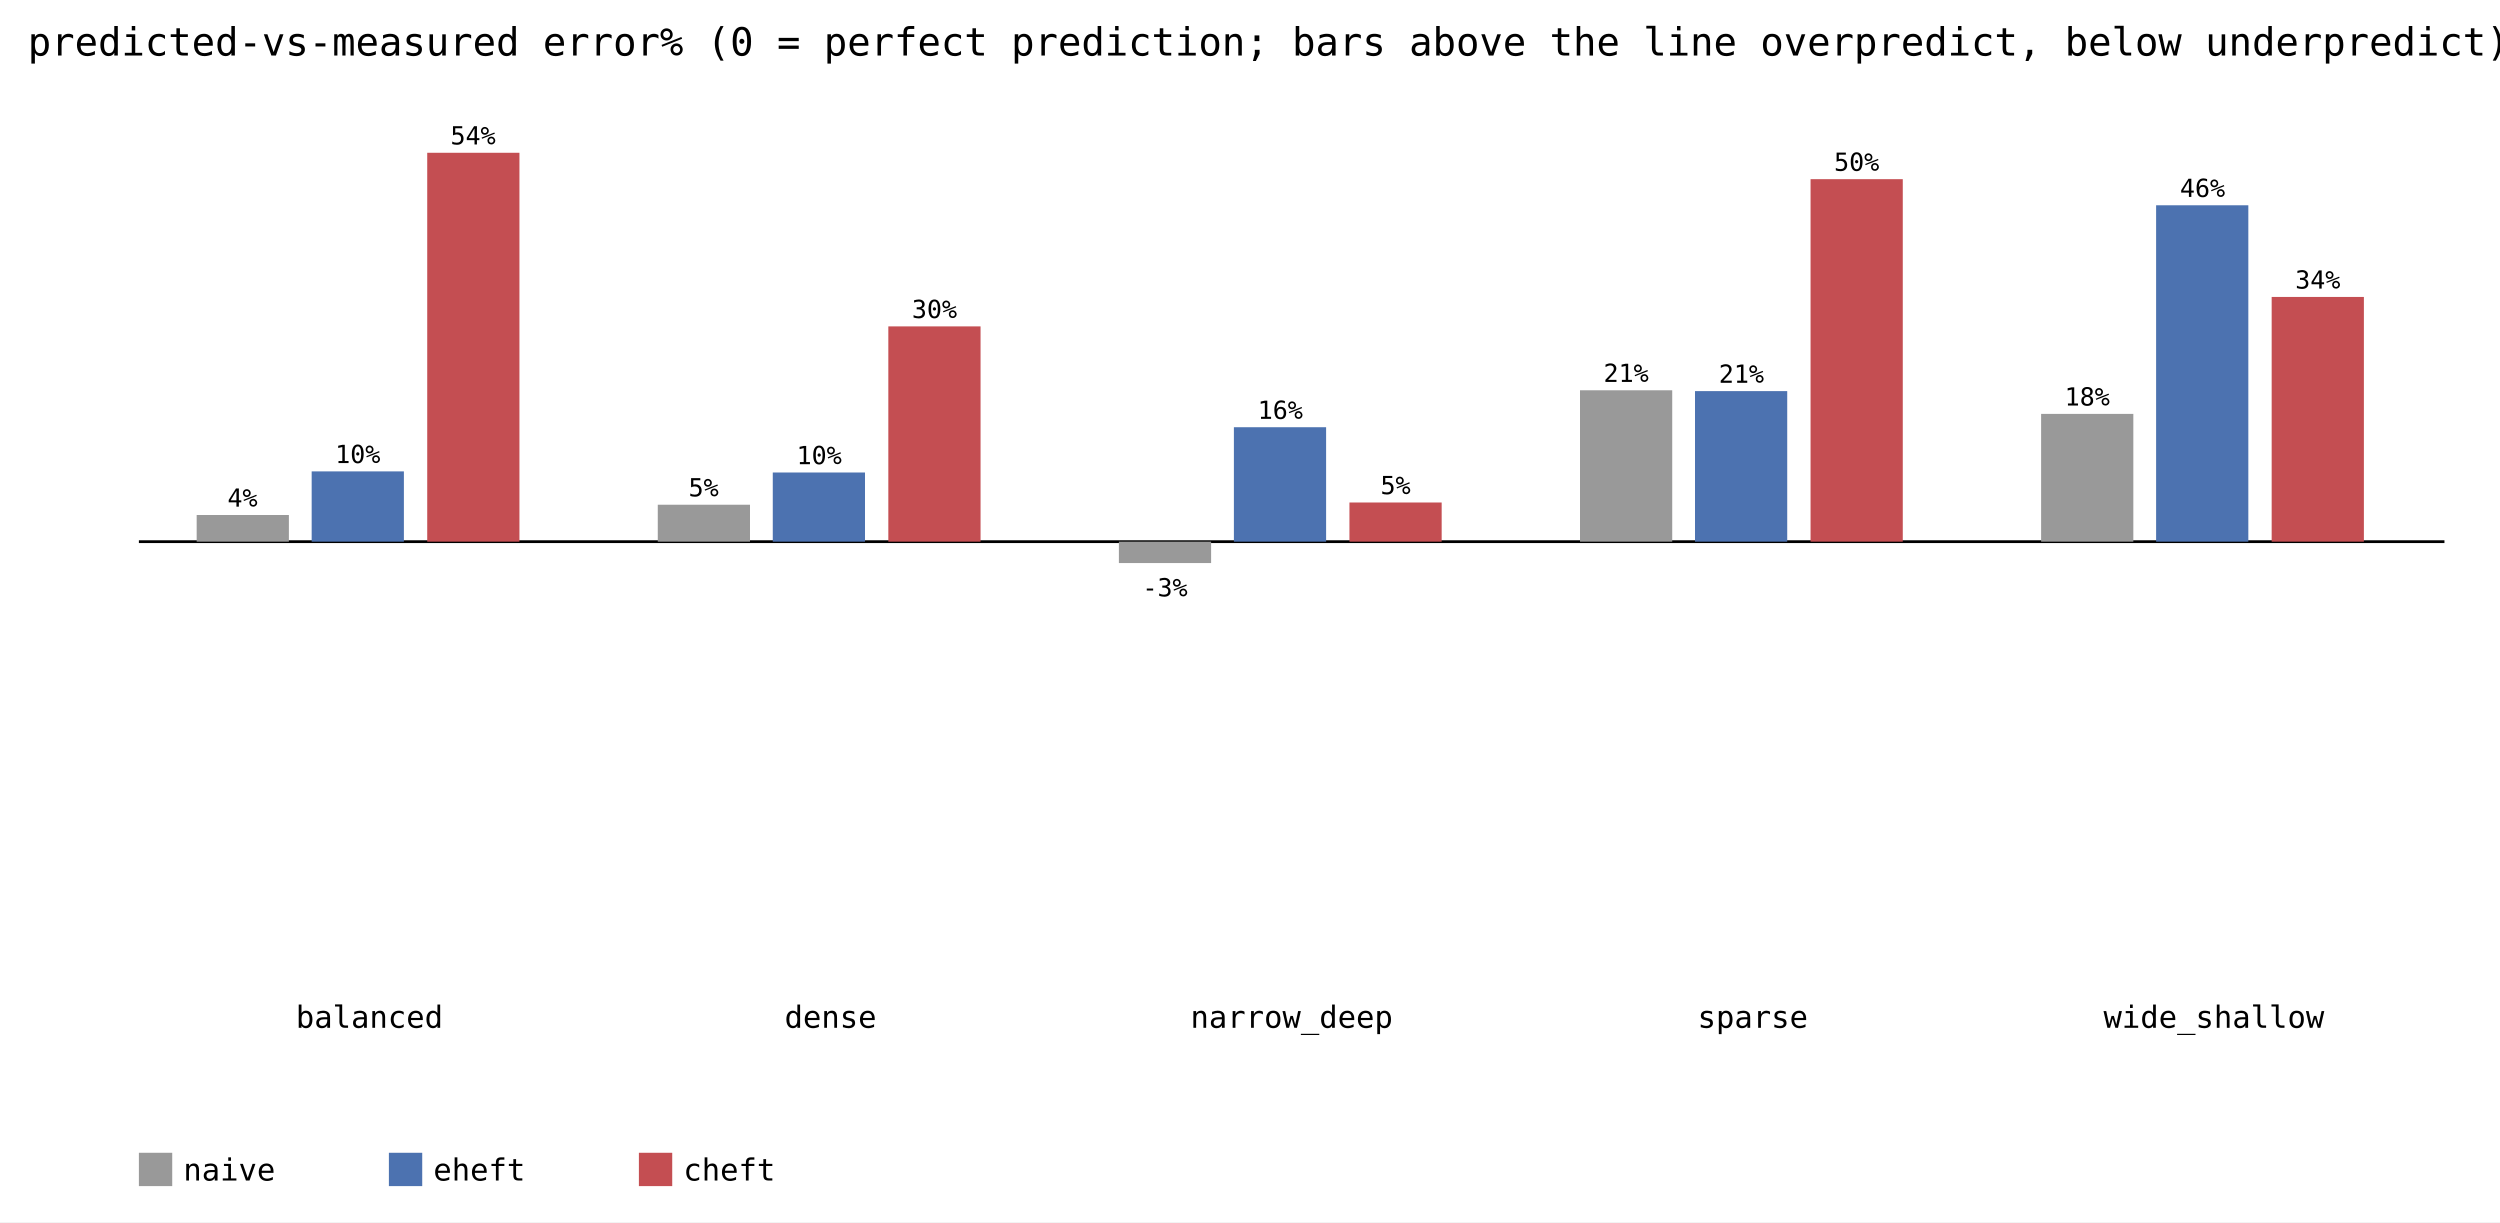
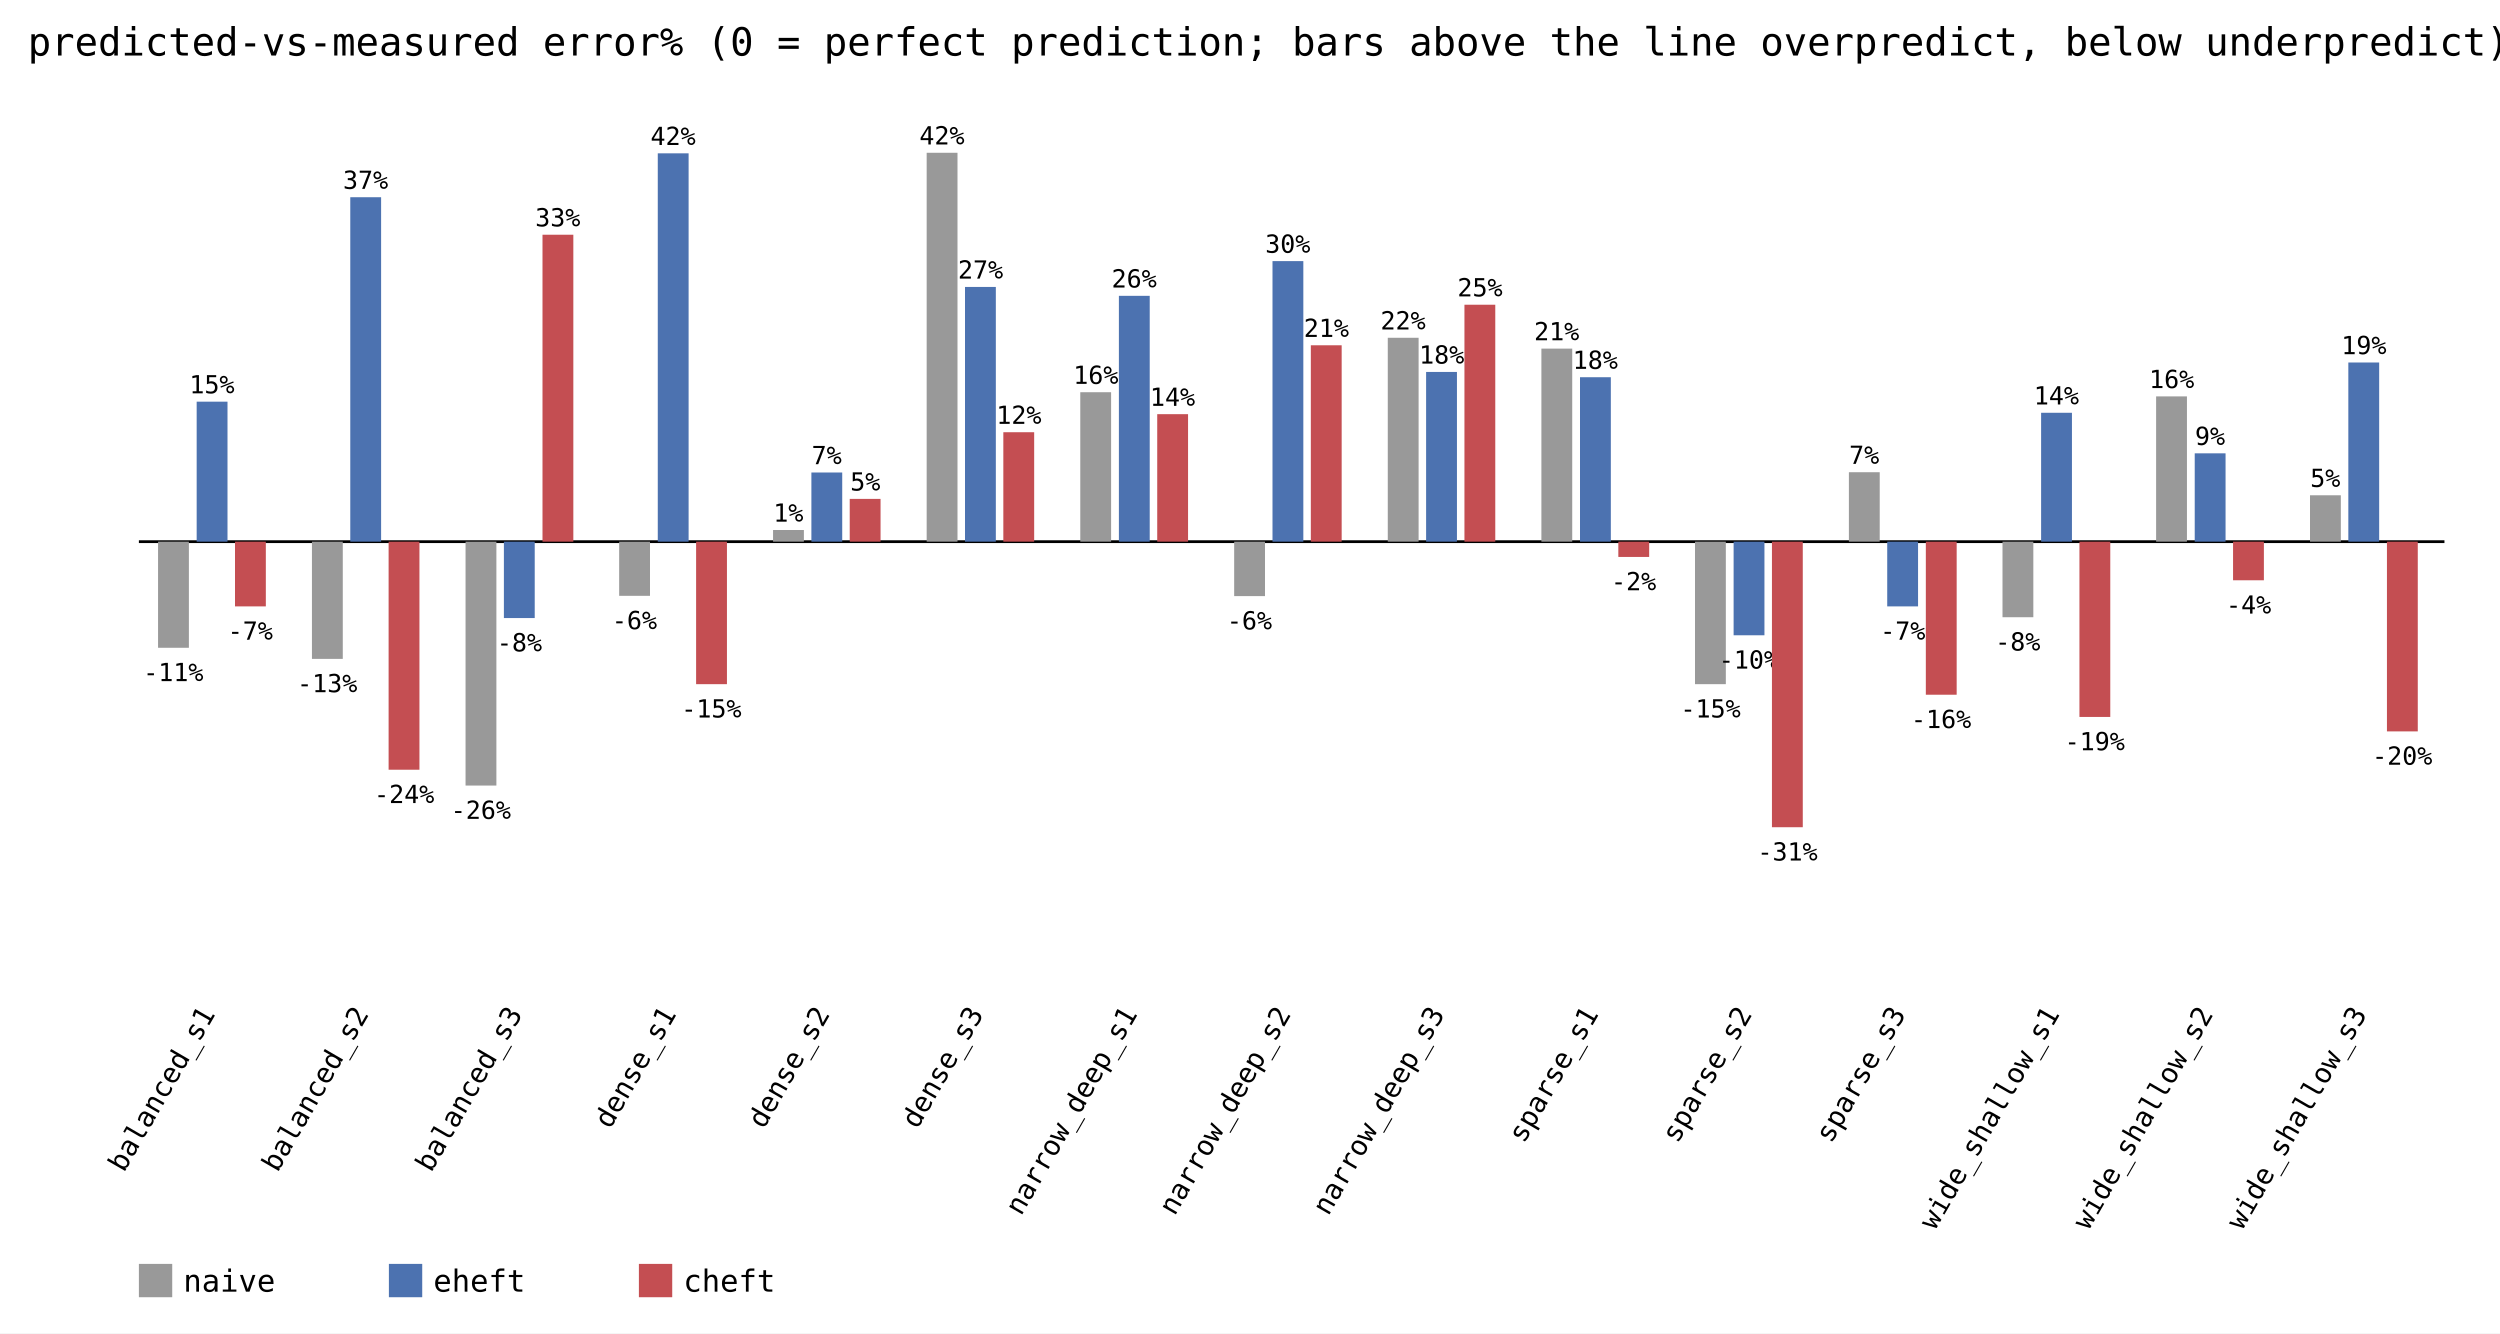
- <svg xmlns="http://www.w3.org/2000/svg" width="900" height="440" font-family="monospace" font-size="11">
-   <rect x="0" y="0" width="900" height="440" fill="white" />
+ <svg xmlns="http://www.w3.org/2000/svg" width="900" height="480" font-family="monospace" font-size="11">
+   <rect x="0" y="0" width="900" height="480" fill="white" />
  <text x="10" y="20" font-size="14">predicted-vs-measured error% (0 = perfect prediction; bars above the line overpredict, below underpredict)</text>
  <line x1="50" y1="195.0" x2="880" y2="195.0" stroke="black" />
-   <text x="133.0" y="370" text-anchor="middle">balanced</text>
-   <rect x="70.8" y="185.4" width="33.2" height="9.6" fill="#999999" />
-   <text x="87.3" y="182.4" text-anchor="middle" font-size="9">4%</text>
-   <rect x="112.2" y="169.7" width="33.2" height="25.3" fill="#4c72b0" />
-   <text x="128.8" y="166.7" text-anchor="middle" font-size="9">10%</text>
-   <rect x="153.8" y="55.0" width="33.2" height="140.0" fill="#c44e52" />
-   <text x="170.3" y="52.0" text-anchor="middle" font-size="9">54%</text>
-   <text x="299.0" y="370" text-anchor="middle">dense</text>
-   <rect x="236.8" y="181.7" width="33.2" height="13.3" fill="#999999" />
-   <text x="253.3" y="178.7" text-anchor="middle" font-size="9">5%</text>
-   <rect x="278.2" y="170.1" width="33.2" height="24.9" fill="#4c72b0" />
-   <text x="294.9" y="167.1" text-anchor="middle" font-size="9">10%</text>
-   <rect x="319.8" y="117.5" width="33.2" height="77.5" fill="#c44e52" />
-   <text x="336.4" y="114.5" text-anchor="middle" font-size="9">30%</text>
-   <text x="465.0" y="370" text-anchor="middle">narrow_deep</text>
-   <rect x="402.8" y="195.0" width="33.2" height="7.7" fill="#999999" />
-   <text x="419.4" y="214.7" text-anchor="middle" font-size="9">-3%</text>
-   <rect x="444.2" y="153.8" width="33.2" height="41.2" fill="#4c72b0" />
-   <text x="460.9" y="150.8" text-anchor="middle" font-size="9">16%</text>
-   <rect x="485.8" y="180.9" width="33.2" height="14.1" fill="#c44e52" />
-   <text x="502.4" y="177.9" text-anchor="middle" font-size="9">5%</text>
-   <text x="631.0" y="370" text-anchor="middle">sparse</text>
-   <rect x="568.8" y="140.5" width="33.2" height="54.5" fill="#999999" />
-   <text x="585.4" y="137.5" text-anchor="middle" font-size="9">21%</text>
-   <rect x="610.2" y="140.8" width="33.2" height="54.2" fill="#4c72b0" />
-   <text x="626.9" y="137.8" text-anchor="middle" font-size="9">21%</text>
-   <rect x="651.8" y="64.5" width="33.2" height="130.5" fill="#c44e52" />
-   <text x="668.4" y="61.5" text-anchor="middle" font-size="9">50%</text>
-   <text x="797.0" y="370" text-anchor="middle">wide_shallow</text>
-   <rect x="734.8" y="149.0" width="33.2" height="46.0" fill="#999999" />
-   <text x="751.4" y="146.0" text-anchor="middle" font-size="9">18%</text>
-   <rect x="776.2" y="73.9" width="33.2" height="121.1" fill="#4c72b0" />
-   <text x="792.9" y="70.9" text-anchor="middle" font-size="9">46%</text>
-   <rect x="817.8" y="106.9" width="33.2" height="88.1" fill="#c44e52" />
-   <text x="834.4" y="103.9" text-anchor="middle" font-size="9">34%</text>
-   <rect x="50" y="415" width="12" height="12" fill="#999999" />
-   <text x="66" y="425">naive</text>
-   <rect x="140" y="415" width="12" height="12" fill="#4c72b0" />
-   <text x="156" y="425">eheft</text>
-   <rect x="230" y="415" width="12" height="12" fill="#c44e52" />
-   <text x="246" y="425">cheft</text>
+   <text x="77.7" y="365.0" text-anchor="end" font-size="10" transform="rotate(-60 77.7 365.0)">balanced_s1</text>
+   <rect x="56.9" y="195.0" width="11.1" height="38.2" fill="#999999" />
+   <text x="62.4" y="245.2" text-anchor="middle" font-size="9">-11%</text>
+   <rect x="70.8" y="144.6" width="11.1" height="50.4" fill="#4c72b0" />
+   <text x="76.3" y="141.6" text-anchor="middle" font-size="9">15%</text>
+   <rect x="84.6" y="195.0" width="11.1" height="23.3" fill="#c44e52" />
+   <text x="90.1" y="230.3" text-anchor="middle" font-size="9">-7%</text>
+   <text x="133.0" y="365.0" text-anchor="end" font-size="10" transform="rotate(-60 133.0 365.0)">balanced_s2</text>
+   <rect x="112.3" y="195.0" width="11.1" height="42.2" fill="#999999" />
+   <text x="117.8" y="249.2" text-anchor="middle" font-size="9">-13%</text>
+   <rect x="126.1" y="71.0" width="11.1" height="124.0" fill="#4c72b0" />
+   <text x="131.6" y="68.0" text-anchor="middle" font-size="9">37%</text>
+   <rect x="139.9" y="195.0" width="11.1" height="82.1" fill="#c44e52" />
+   <text x="145.5" y="289.1" text-anchor="middle" font-size="9">-24%</text>
+   <text x="188.3" y="365.0" text-anchor="end" font-size="10" transform="rotate(-60 188.3 365.0)">balanced_s3</text>
+   <rect x="167.6" y="195.0" width="11.1" height="87.8" fill="#999999" />
+   <text x="173.1" y="294.8" text-anchor="middle" font-size="9">-26%</text>
+   <rect x="181.4" y="195.0" width="11.1" height="27.5" fill="#4c72b0" />
+   <text x="187.0" y="234.5" text-anchor="middle" font-size="9">-8%</text>
+   <rect x="195.3" y="84.5" width="11.1" height="110.5" fill="#c44e52" />
+   <text x="200.8" y="81.5" text-anchor="middle" font-size="9">33%</text>
+   <text x="243.7" y="365.0" text-anchor="end" font-size="10" transform="rotate(-60 243.7 365.0)">dense_s1</text>
+   <rect x="222.9" y="195.0" width="11.1" height="19.5" fill="#999999" />
+   <text x="228.4" y="226.5" text-anchor="middle" font-size="9">-6%</text>
+   <rect x="236.8" y="55.2" width="11.1" height="139.8" fill="#4c72b0" />
+   <text x="242.3" y="52.2" text-anchor="middle" font-size="9">42%</text>
+   <rect x="250.6" y="195.0" width="11.1" height="51.3" fill="#c44e52" />
+   <text x="256.1" y="258.3" text-anchor="middle" font-size="9">-15%</text>
+   <text x="299.0" y="365.0" text-anchor="end" font-size="10" transform="rotate(-60 299.0 365.0)">dense_s2</text>
+   <rect x="278.3" y="190.8" width="11.1" height="4.2" fill="#999999" />
+   <text x="283.8" y="187.8" text-anchor="middle" font-size="9">1%</text>
+   <rect x="292.1" y="170.1" width="11.1" height="24.9" fill="#4c72b0" />
+   <text x="297.6" y="167.1" text-anchor="middle" font-size="9">7%</text>
+   <rect x="305.9" y="179.6" width="11.1" height="15.4" fill="#c44e52" />
+   <text x="311.5" y="176.6" text-anchor="middle" font-size="9">5%</text>
+   <text x="354.3" y="365.0" text-anchor="end" font-size="10" transform="rotate(-60 354.3 365.0)">dense_s3</text>
+   <rect x="333.6" y="55.0" width="11.1" height="140.0" fill="#999999" />
+   <text x="339.1" y="52.0" text-anchor="middle" font-size="9">42%</text>
+   <rect x="347.4" y="103.3" width="11.1" height="91.7" fill="#4c72b0" />
+   <text x="353.0" y="100.3" text-anchor="middle" font-size="9">27%</text>
+   <rect x="361.2" y="155.6" width="11.1" height="39.4" fill="#c44e52" />
+   <text x="366.8" y="152.6" text-anchor="middle" font-size="9">12%</text>
+   <text x="409.7" y="365.0" text-anchor="end" font-size="10" transform="rotate(-60 409.7 365.0)">narrow_deep_s1</text>
+   <rect x="388.9" y="141.2" width="11.1" height="53.8" fill="#999999" />
+   <text x="394.5" y="138.2" text-anchor="middle" font-size="9">16%</text>
+   <rect x="402.8" y="106.5" width="11.1" height="88.5" fill="#4c72b0" />
+   <text x="408.3" y="103.5" text-anchor="middle" font-size="9">26%</text>
+   <rect x="416.6" y="149.1" width="11.1" height="45.9" fill="#c44e52" />
+   <text x="422.1" y="146.1" text-anchor="middle" font-size="9">14%</text>
+   <text x="465.0" y="365.0" text-anchor="end" font-size="10" transform="rotate(-60 465.0 365.0)">narrow_deep_s2</text>
+   <rect x="444.3" y="195.0" width="11.1" height="19.6" fill="#999999" />
+   <text x="449.8" y="226.6" text-anchor="middle" font-size="9">-6%</text>
+   <rect x="458.1" y="94.0" width="11.1" height="101.0" fill="#4c72b0" />
+   <text x="463.6" y="91.0" text-anchor="middle" font-size="9">30%</text>
+   <rect x="471.9" y="124.3" width="11.1" height="70.7" fill="#c44e52" />
+   <text x="477.5" y="121.3" text-anchor="middle" font-size="9">21%</text>
+   <text x="520.3" y="365.0" text-anchor="end" font-size="10" transform="rotate(-60 520.3 365.0)">narrow_deep_s3</text>
+   <rect x="499.6" y="121.6" width="11.1" height="73.4" fill="#999999" />
+   <text x="505.1" y="118.6" text-anchor="middle" font-size="9">22%</text>
+   <rect x="513.4" y="133.9" width="11.1" height="61.1" fill="#4c72b0" />
+   <text x="519.0" y="130.9" text-anchor="middle" font-size="9">18%</text>
+   <rect x="527.2" y="109.7" width="11.1" height="85.3" fill="#c44e52" />
+   <text x="532.8" y="106.7" text-anchor="middle" font-size="9">25%</text>
+   <text x="575.7" y="365.0" text-anchor="end" font-size="10" transform="rotate(-60 575.7 365.0)">sparse_s1</text>
+   <rect x="554.9" y="125.5" width="11.1" height="69.5" fill="#999999" />
+   <text x="560.4" y="122.5" text-anchor="middle" font-size="9">21%</text>
+   <rect x="568.8" y="135.8" width="11.1" height="59.2" fill="#4c72b0" />
+   <text x="574.3" y="132.8" text-anchor="middle" font-size="9">18%</text>
+   <rect x="582.6" y="195.0" width="11.1" height="5.5" fill="#c44e52" />
+   <text x="588.1" y="212.5" text-anchor="middle" font-size="9">-2%</text>
+   <text x="631.0" y="365.0" text-anchor="end" font-size="10" transform="rotate(-60 631.0 365.0)">sparse_s2</text>
+   <rect x="610.2" y="195.0" width="11.1" height="51.3" fill="#999999" />
+   <text x="615.8" y="258.3" text-anchor="middle" font-size="9">-15%</text>
+   <rect x="624.1" y="195.0" width="11.1" height="33.7" fill="#4c72b0" />
+   <text x="629.6" y="240.7" text-anchor="middle" font-size="9">-10%</text>
+   <rect x="637.9" y="195.0" width="11.1" height="102.8" fill="#c44e52" />
+   <text x="643.5" y="309.8" text-anchor="middle" font-size="9">-31%</text>
+   <text x="686.3" y="365.0" text-anchor="end" font-size="10" transform="rotate(-60 686.3 365.0)">sparse_s3</text>
+   <rect x="665.6" y="170.0" width="11.1" height="25.0" fill="#999999" />
+   <text x="671.1" y="167.0" text-anchor="middle" font-size="9">7%</text>
+   <rect x="679.4" y="195.0" width="11.1" height="23.3" fill="#4c72b0" />
+   <text x="685.0" y="230.3" text-anchor="middle" font-size="9">-7%</text>
+   <rect x="693.3" y="195.0" width="11.1" height="55.1" fill="#c44e52" />
+   <text x="698.8" y="262.1" text-anchor="middle" font-size="9">-16%</text>
+   <text x="741.7" y="365.0" text-anchor="end" font-size="10" transform="rotate(-60 741.7 365.0)">wide_shallow_s1</text>
+   <rect x="720.9" y="195.0" width="11.1" height="27.2" fill="#999999" />
+   <text x="726.4" y="234.2" text-anchor="middle" font-size="9">-8%</text>
+   <rect x="734.8" y="148.6" width="11.1" height="46.4" fill="#4c72b0" />
+   <text x="740.3" y="145.6" text-anchor="middle" font-size="9">14%</text>
+   <rect x="748.6" y="195.0" width="11.1" height="63.1" fill="#c44e52" />
+   <text x="754.1" y="270.1" text-anchor="middle" font-size="9">-19%</text>
+   <text x="797.0" y="365.0" text-anchor="end" font-size="10" transform="rotate(-60 797.0 365.0)">wide_shallow_s2</text>
+   <rect x="776.2" y="142.7" width="11.1" height="52.3" fill="#999999" />
+   <text x="781.8" y="139.7" text-anchor="middle" font-size="9">16%</text>
+   <rect x="790.1" y="163.2" width="11.1" height="31.8" fill="#4c72b0" />
+   <text x="795.6" y="160.2" text-anchor="middle" font-size="9">9%</text>
+   <rect x="803.9" y="195.0" width="11.1" height="13.9" fill="#c44e52" />
+   <text x="809.5" y="220.9" text-anchor="middle" font-size="9">-4%</text>
+   <text x="852.3" y="365.0" text-anchor="end" font-size="10" transform="rotate(-60 852.3 365.0)">wide_shallow_s3</text>
+   <rect x="831.6" y="178.3" width="11.1" height="16.7" fill="#999999" />
+   <text x="837.1" y="175.3" text-anchor="middle" font-size="9">5%</text>
+   <rect x="845.4" y="130.5" width="11.1" height="64.5" fill="#4c72b0" />
+   <text x="851.0" y="127.5" text-anchor="middle" font-size="9">19%</text>
+   <rect x="859.3" y="195.0" width="11.1" height="68.3" fill="#c44e52" />
+   <text x="864.8" y="275.3" text-anchor="middle" font-size="9">-20%</text>
+   <rect x="50" y="455" width="12" height="12" fill="#999999" />
+   <text x="66" y="465">naive</text>
+   <rect x="140" y="455" width="12" height="12" fill="#4c72b0" />
+   <text x="156" y="465">eheft</text>
+   <rect x="230" y="455" width="12" height="12" fill="#c44e52" />
+   <text x="246" y="465">cheft</text>
</svg>
